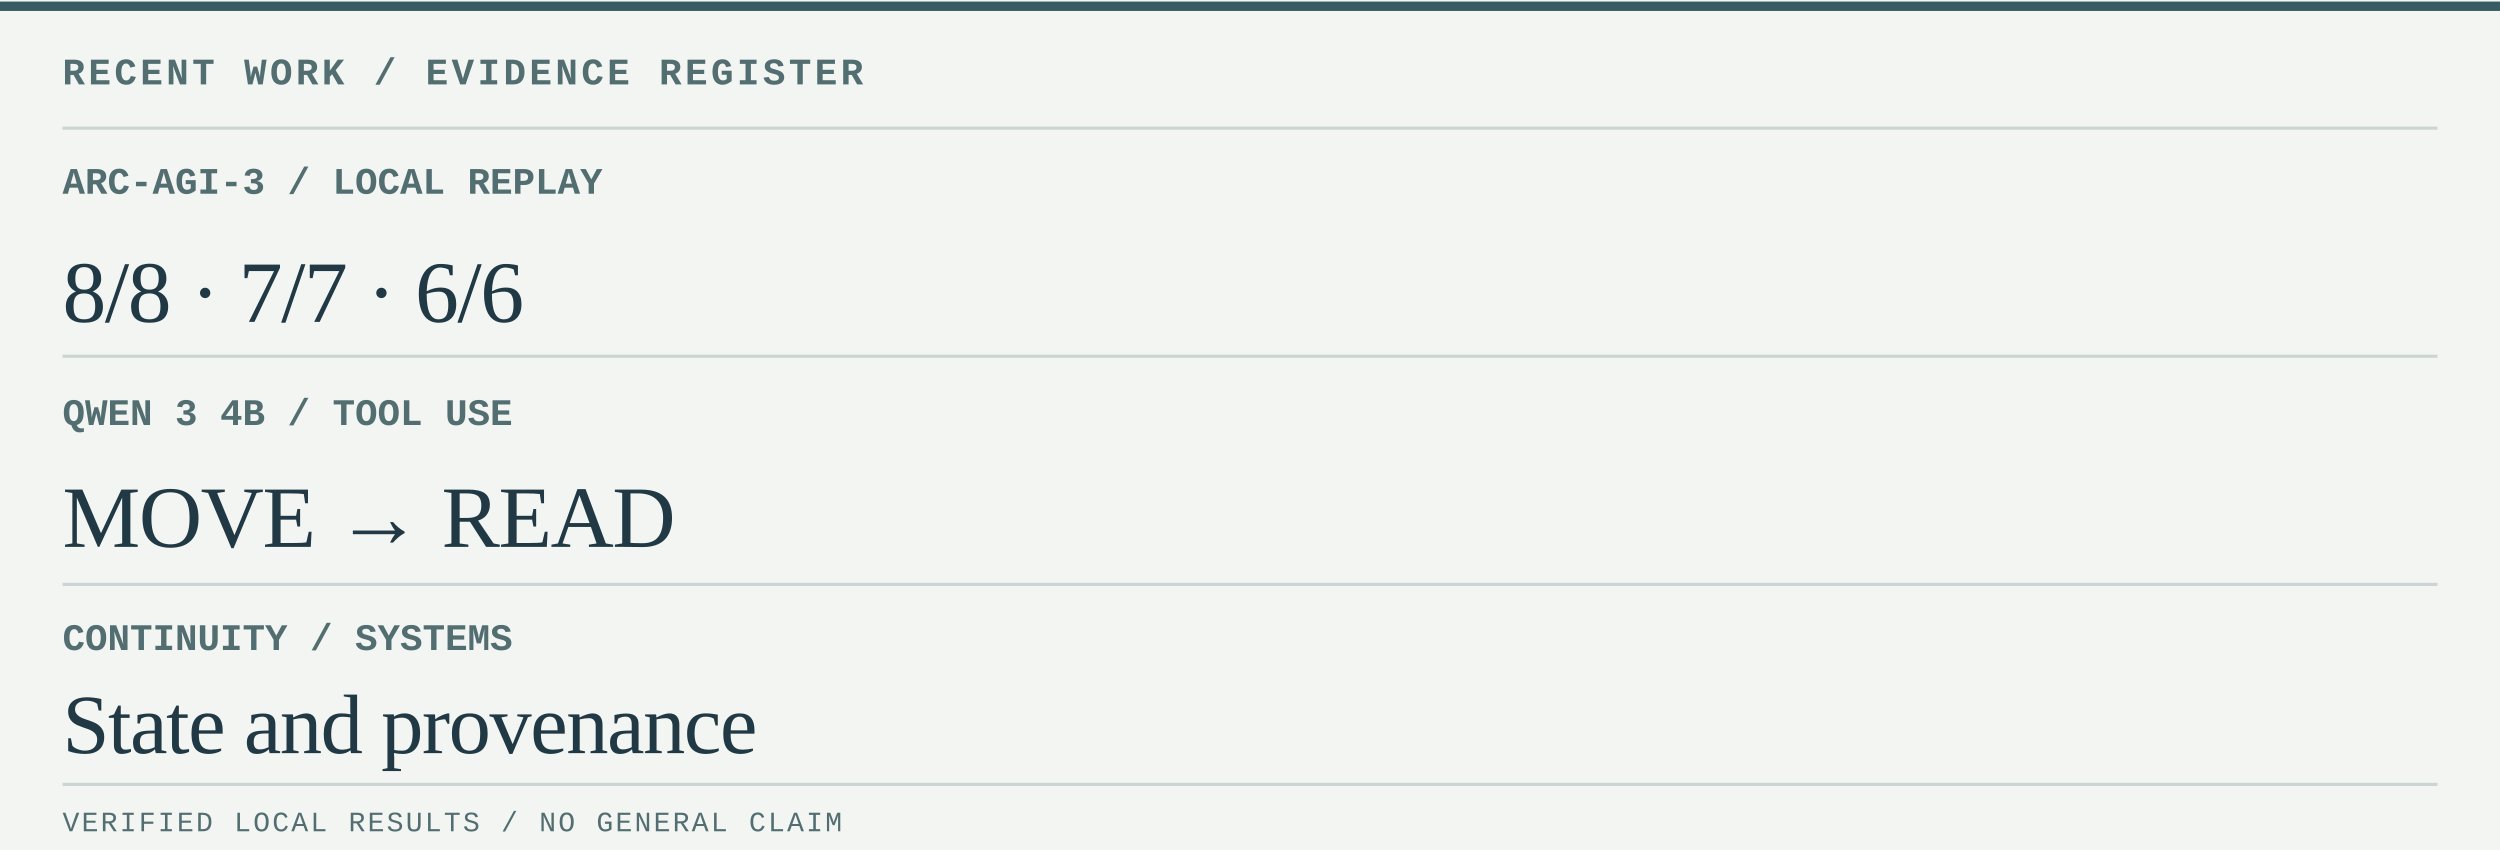
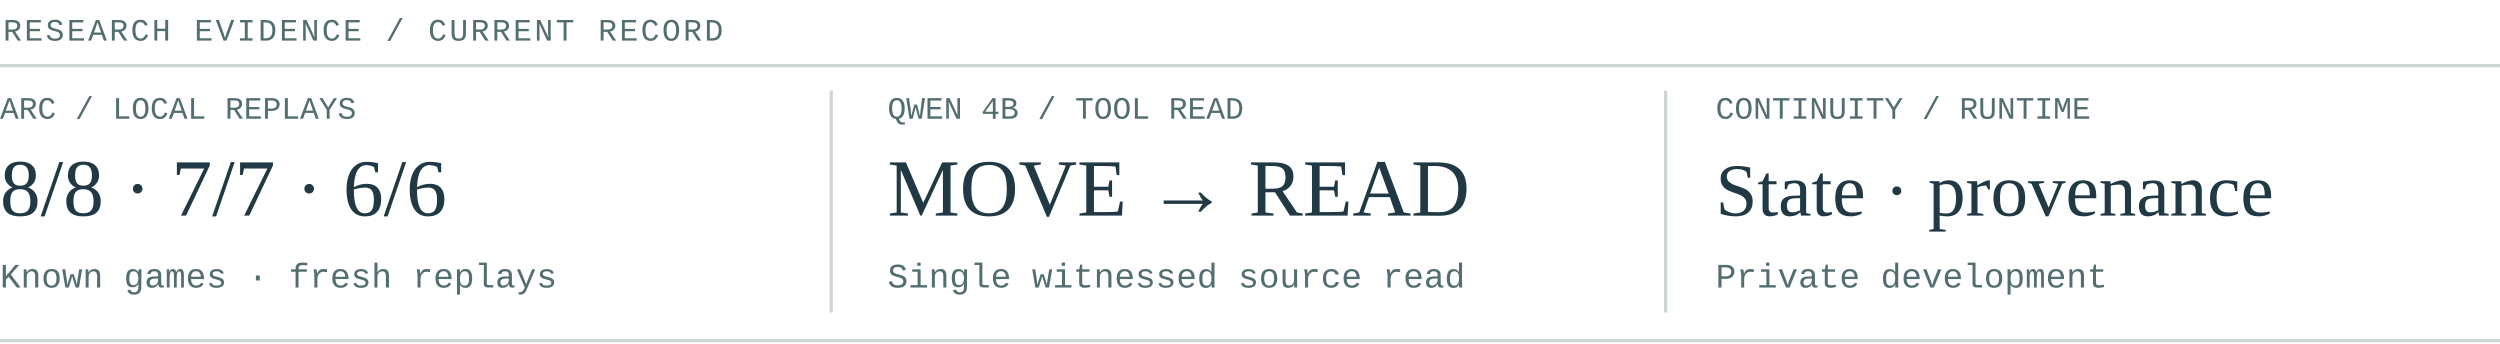
- <svg xmlns="http://www.w3.org/2000/svg" width="800" height="272" viewBox="0 0 800 272" role="img" aria-labelledby="title desc">
-   <rect width="800" height="272" fill="#f3f5f2" />
-   <path d="M0 2H800" stroke="#375b60" stroke-width="3" />
-   <text x="20" y="27" fill="#526e71" font-family="Consolas, 'Liberation Mono', monospace" font-size="12" font-weight="600" letter-spacing="1.1">RECENT WORK  /  EVIDENCE REGISTER</text>
-   <path d="M20 41H780 M20 114H780 M20 187H780 M20 251H780" stroke="#cbd5d3" stroke-width="1" />
-   <text x="20" y="62" fill="#526e71" font-family="Consolas, 'Liberation Mono', monospace" font-size="12" font-weight="600" letter-spacing="0">ARC-AGI-3  /  LOCAL REPLAY</text>
-   <text x="20" y="103" fill="#203944" font-family="Georgia, 'Times New Roman', serif" font-size="28" font-weight="500" letter-spacing="-0.45">8/8 · 7/7 · 6/6</text>
-   <text x="20" y="136" fill="#526e71" font-family="Consolas, 'Liberation Mono', monospace" font-size="12" font-weight="600" letter-spacing="0">QWEN 3 4B  /  TOOL USE</text>
-   <text x="20" y="175" fill="#203944" font-family="Georgia, 'Times New Roman', serif" font-size="28" font-weight="500" letter-spacing="-0.45">MOVE → READ</text>
-   <text x="20" y="208" fill="#526e71" font-family="Consolas, 'Liberation Mono', monospace" font-size="12" font-weight="600" letter-spacing="0">CONTINUITY  /  SYSTEMS</text>
-   <text x="20" y="241" fill="#203944" font-family="Georgia, 'Times New Roman', serif" font-size="27" font-weight="500" letter-spacing="-0.45">State and provenance</text>
-   <text x="20" y="266" fill="#526e71" font-family="Consolas, 'Liberation Mono', monospace" font-size="9" font-weight="500" letter-spacing="0.7">VERIFIED LOCAL RESULTS  /  NO GENERAL CLAIM</text>
+ <svg xmlns="http://www.w3.org/2000/svg" width="800" height="110" viewBox="0 0 800 110" role="img" aria-labelledby="title desc">
+   <style>.ink{fill:#203944}.muted{fill:#526e71}.rule{stroke:#cbd5d3}@media (prefers-color-scheme: dark){.ink{fill:#e7eeeb}.muted{fill:#a4babd}.rule{stroke:#4a5c61}}</style>
+   <text x="1" y="13" font-family="Consolas, 'Liberation Mono', monospace" font-size="10" class="muted" letter-spacing=".8">RESEARCH EVIDENCE  /  CURRENT RECORD</text>
+   <path d="M0 21L800 21" class="rule" stroke-width="1" fill="none" />
+   <path d="M266 29L266 100" class="rule" stroke-width="1" fill="none" />
+   <path d="M533 29L533 100" class="rule" stroke-width="1" fill="none" />
+   <path d="M0 109L800 109" class="rule" stroke-width="1" fill="none" />
+   <text x="0" y="38" font-family="Consolas, 'Liberation Mono', monospace" font-size="10" class="muted">ARC / LOCAL REPLAYS</text>
+   <text x="0" y="69" font-family="Georgia, 'Times New Roman', serif" font-size="26" class="ink">8/8 · 7/7 · 6/6</text>
+   <text x="0" y="92" font-family="Consolas, 'Liberation Mono', monospace" font-size="11" class="muted">Known games · fresh replays</text>
+   <text x="284" y="38" font-family="Consolas, 'Liberation Mono', monospace" font-size="10" class="muted">QWEN 4B / TOOL READ</text>
+   <text x="284" y="69" font-family="Georgia, 'Times New Roman', serif" font-size="26" class="ink">MOVE → READ</text>
+   <text x="284" y="92" font-family="Consolas, 'Liberation Mono', monospace" font-size="11" class="muted">Single witnessed source read</text>
+   <text x="549" y="38" font-family="Consolas, 'Liberation Mono', monospace" font-size="10" class="muted">CONTINUITY / RUNTIME</text>
+   <text x="549" y="69" font-family="Georgia, 'Times New Roman', serif" font-size="24" class="ink">State · provenance</text>
+   <text x="549" y="92" font-family="Consolas, 'Liberation Mono', monospace" font-size="11" class="muted">Private development</text>
</svg>
